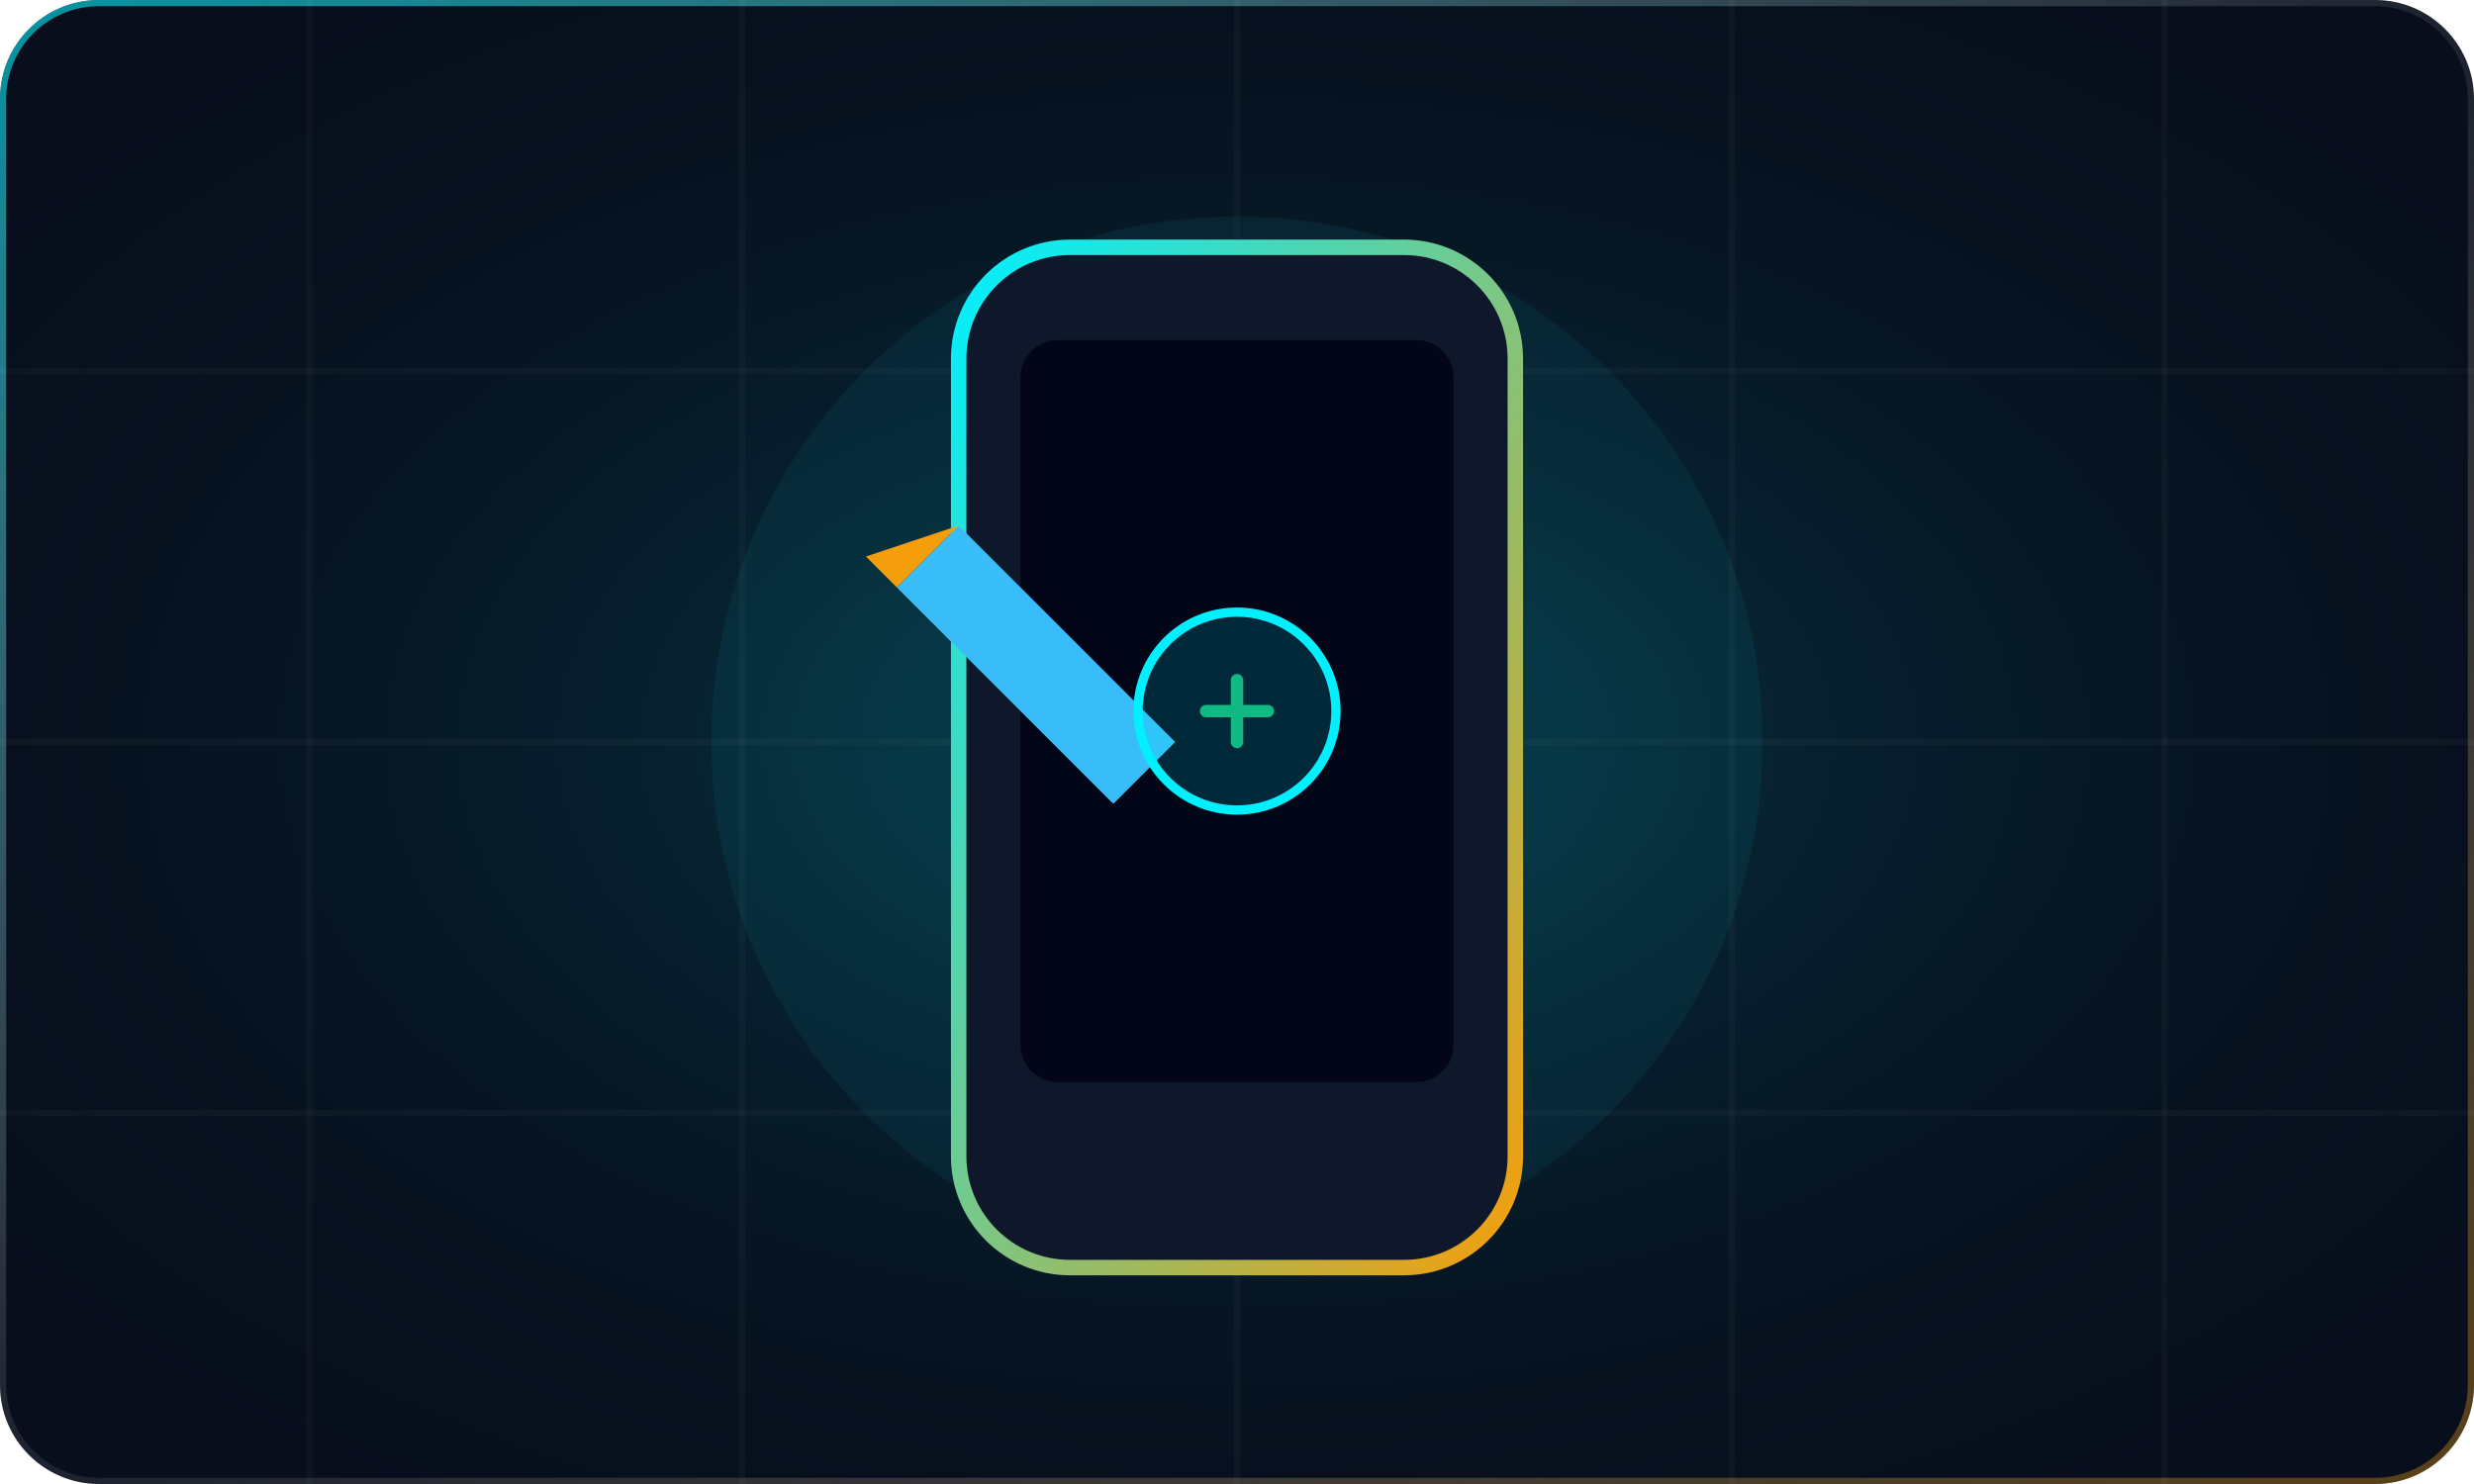
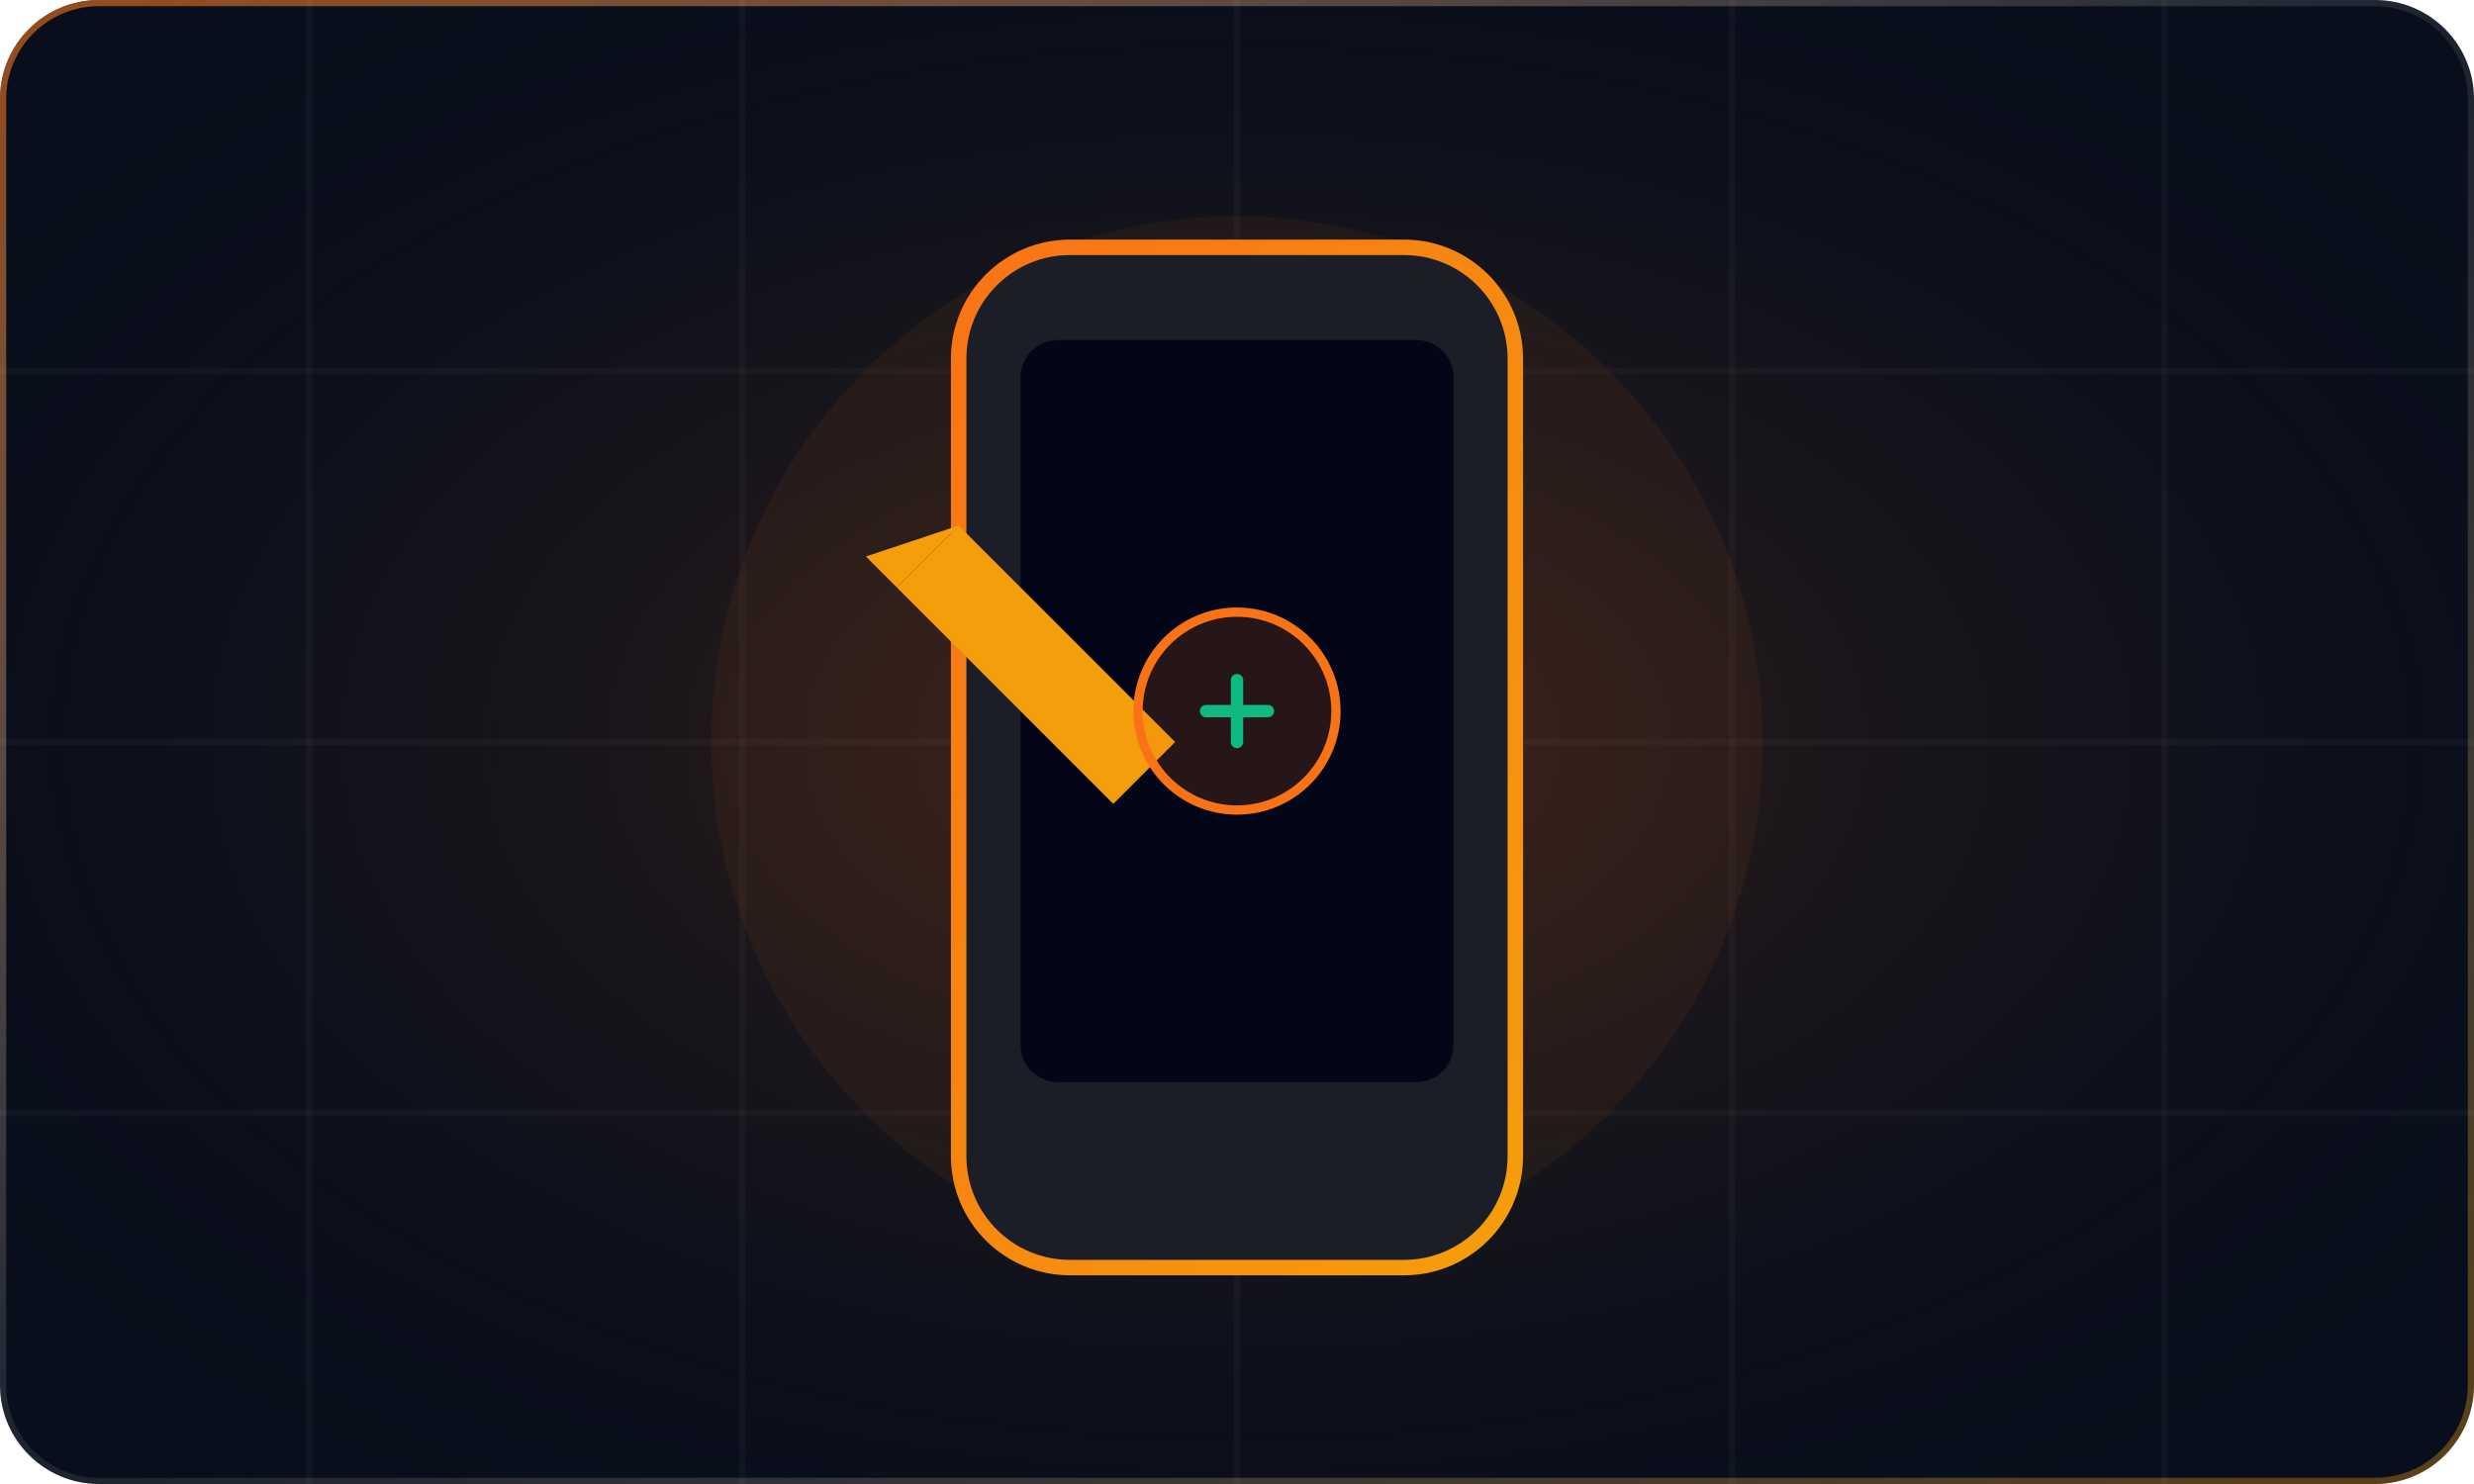
<svg xmlns="http://www.w3.org/2000/svg" viewBox="0 0 400 240" width="400" height="240" fill="none">
  <defs>
    <radialGradient id="bgGlow" cx="50%" cy="50%" r="65%">
-       <stop offset="0%" stop-color="#00f0ff" stop-opacity="0.2" />
-       <stop offset="100%" stop-color="#060913" stop-opacity="0" />
+       <stop offset="0%" stop-color="#f97316" stop-opacity="0.2" />
+       <stop offset="100%" stop-color="#0f1115" stop-opacity="0" />
    </radialGradient>
    <linearGradient id="borderGrad" x1="0%" y1="0%" x2="100%" y2="100%">
-       <stop offset="0%" stop-color="#00f0ff" stop-opacity="0.6" />
+       <stop offset="0%" stop-color="#f97316" stop-opacity="0.6" />
      <stop offset="50%" stop-color="rgba(255,255,255,0.08)" />
      <stop offset="100%" stop-color="#f59e0b" stop-opacity="0.35" />
    </linearGradient>
    <linearGradient id="accentGrad" x1="0%" y1="0%" x2="100%" y2="100%">
-       <stop offset="0%" stop-color="#00f0ff" />
+       <stop offset="0%" stop-color="#f97316" />
      <stop offset="100%" stop-color="#f59e0b" />
    </linearGradient>
    <filter id="glow" x="-20%" y="-20%" width="140%" height="140%">
      <feGaussianBlur stdDeviation="3.5" result="b" />
      <feComposite in="SourceGraphic" in2="b" operator="over" />
    </filter>
  </defs>
  <rect width="400" height="240" rx="16" fill="#080e1c" />
  <rect width="400" height="240" rx="16" fill="url(#bgGlow)" />
  <rect x="0.5" y="0.5" width="399" height="239" rx="15.5" stroke="url(#borderGrad)" stroke-width="1" />
  <g stroke="rgba(255,255,255,0.03)" stroke-width="1">
    <line x1="50" y1="0" x2="50" y2="240" />
    <line x1="120" y1="0" x2="120" y2="240" />
    <line x1="200" y1="0" x2="200" y2="240" />
    <line x1="280" y1="0" x2="280" y2="240" />
    <line x1="350" y1="0" x2="350" y2="240" />
    <line x1="0" y1="60" x2="400" y2="60" />
    <line x1="0" y1="120" x2="400" y2="120" />
    <line x1="0" y1="180" x2="400" y2="180" />
  </g>
-   <circle cx="200" cy="120" r="85" fill="#00f0ff" opacity="0.06" />
+   <circle cx="200" cy="120" r="85" fill="#f97316" opacity="0.06" />
  <g transform="translate(125, 25)">
-     <rect x="30" y="15" width="90" height="165" rx="18" fill="#0f172a" stroke="url(#accentGrad)" stroke-width="2.5" />
+     <rect x="30" y="15" width="90" height="165" rx="18" fill="#1b1e26" stroke="url(#accentGrad)" stroke-width="2.5" />
    <rect x="40" y="30" width="70" height="120" rx="6" fill="#020617" />
-     <path d="M20 70 L55 105 L65 95 L30 60 Z" fill="#38bdf8" />
+     <path d="M20 70 L55 105 L65 95 L30 60 Z" fill="#f59e0b" />
    <polygon points="15,65 20,70 30,60" fill="#f59e0b" />
-     <circle cx="75" cy="90" r="16" fill="rgba(0,240,255,0.15)" stroke="#00f0ff" stroke-width="1.5" />
+     <circle cx="75" cy="90" r="16" fill="rgba(249, 115, 22,0.15)" stroke="#f97316" stroke-width="1.5" />
    <path d="M70 90 L80 90 M75 85 L75 95" stroke="#10b981" stroke-width="2" stroke-linecap="round" />
  </g>
</svg>
